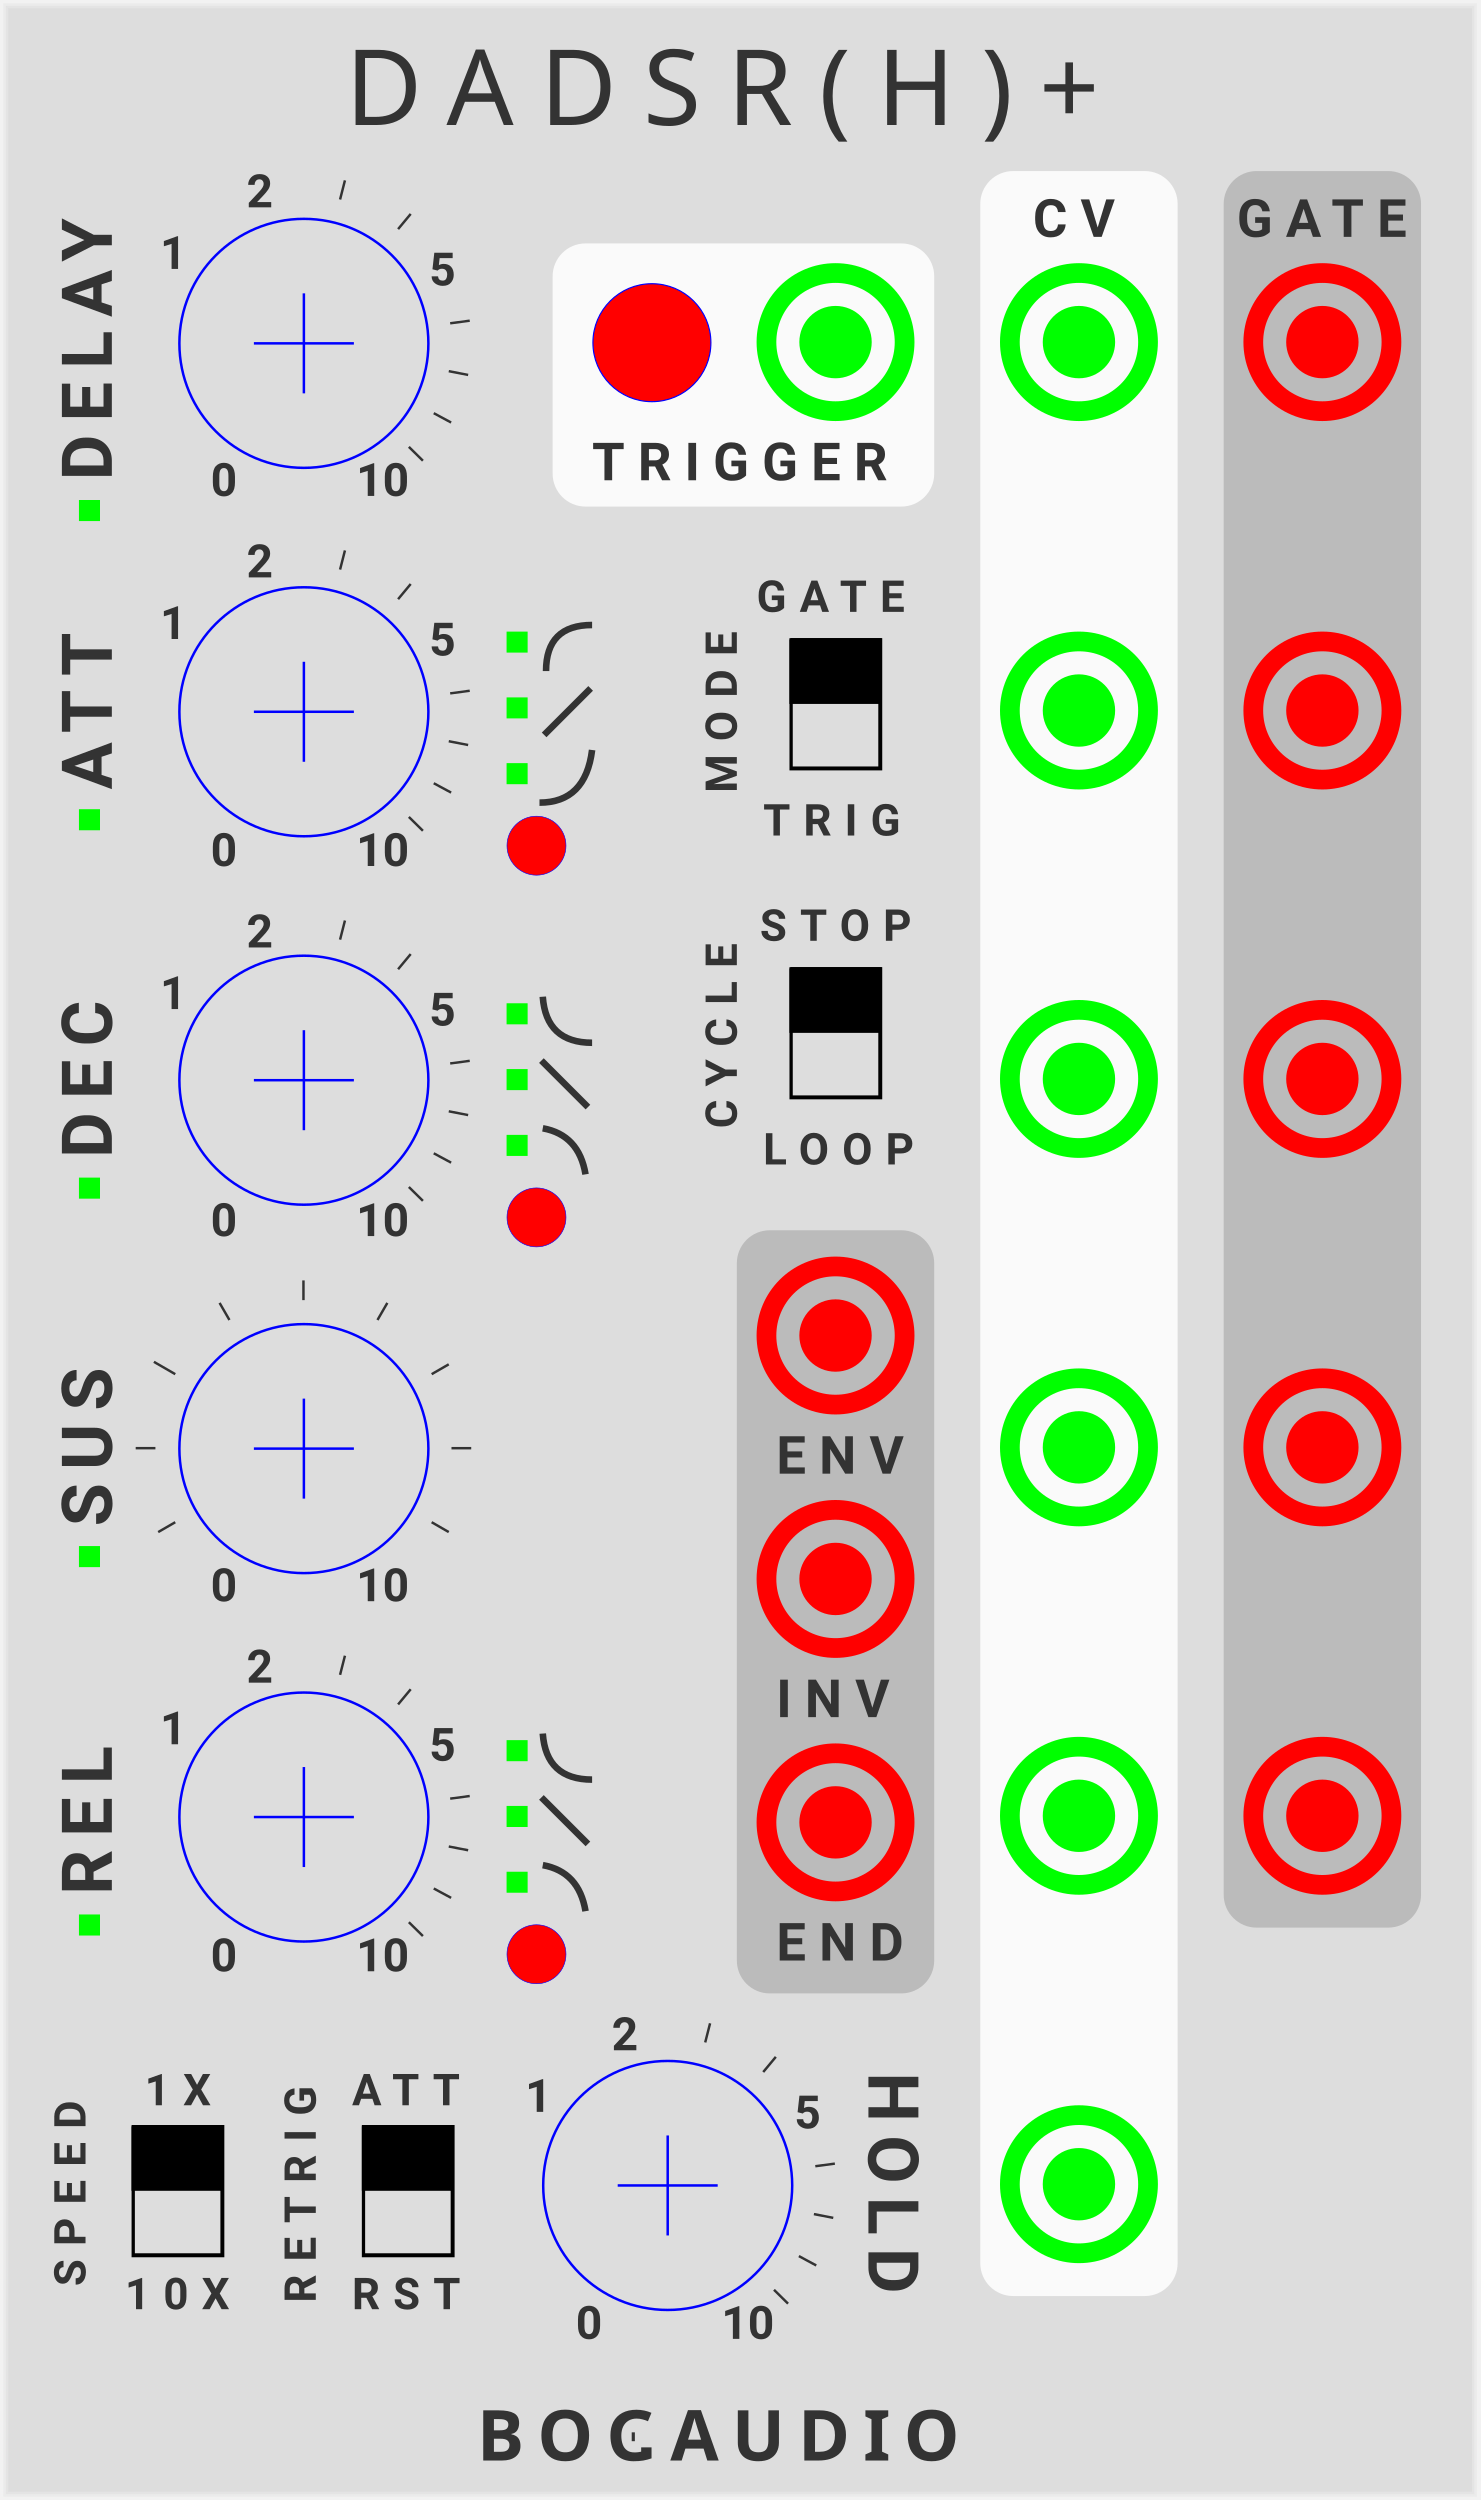
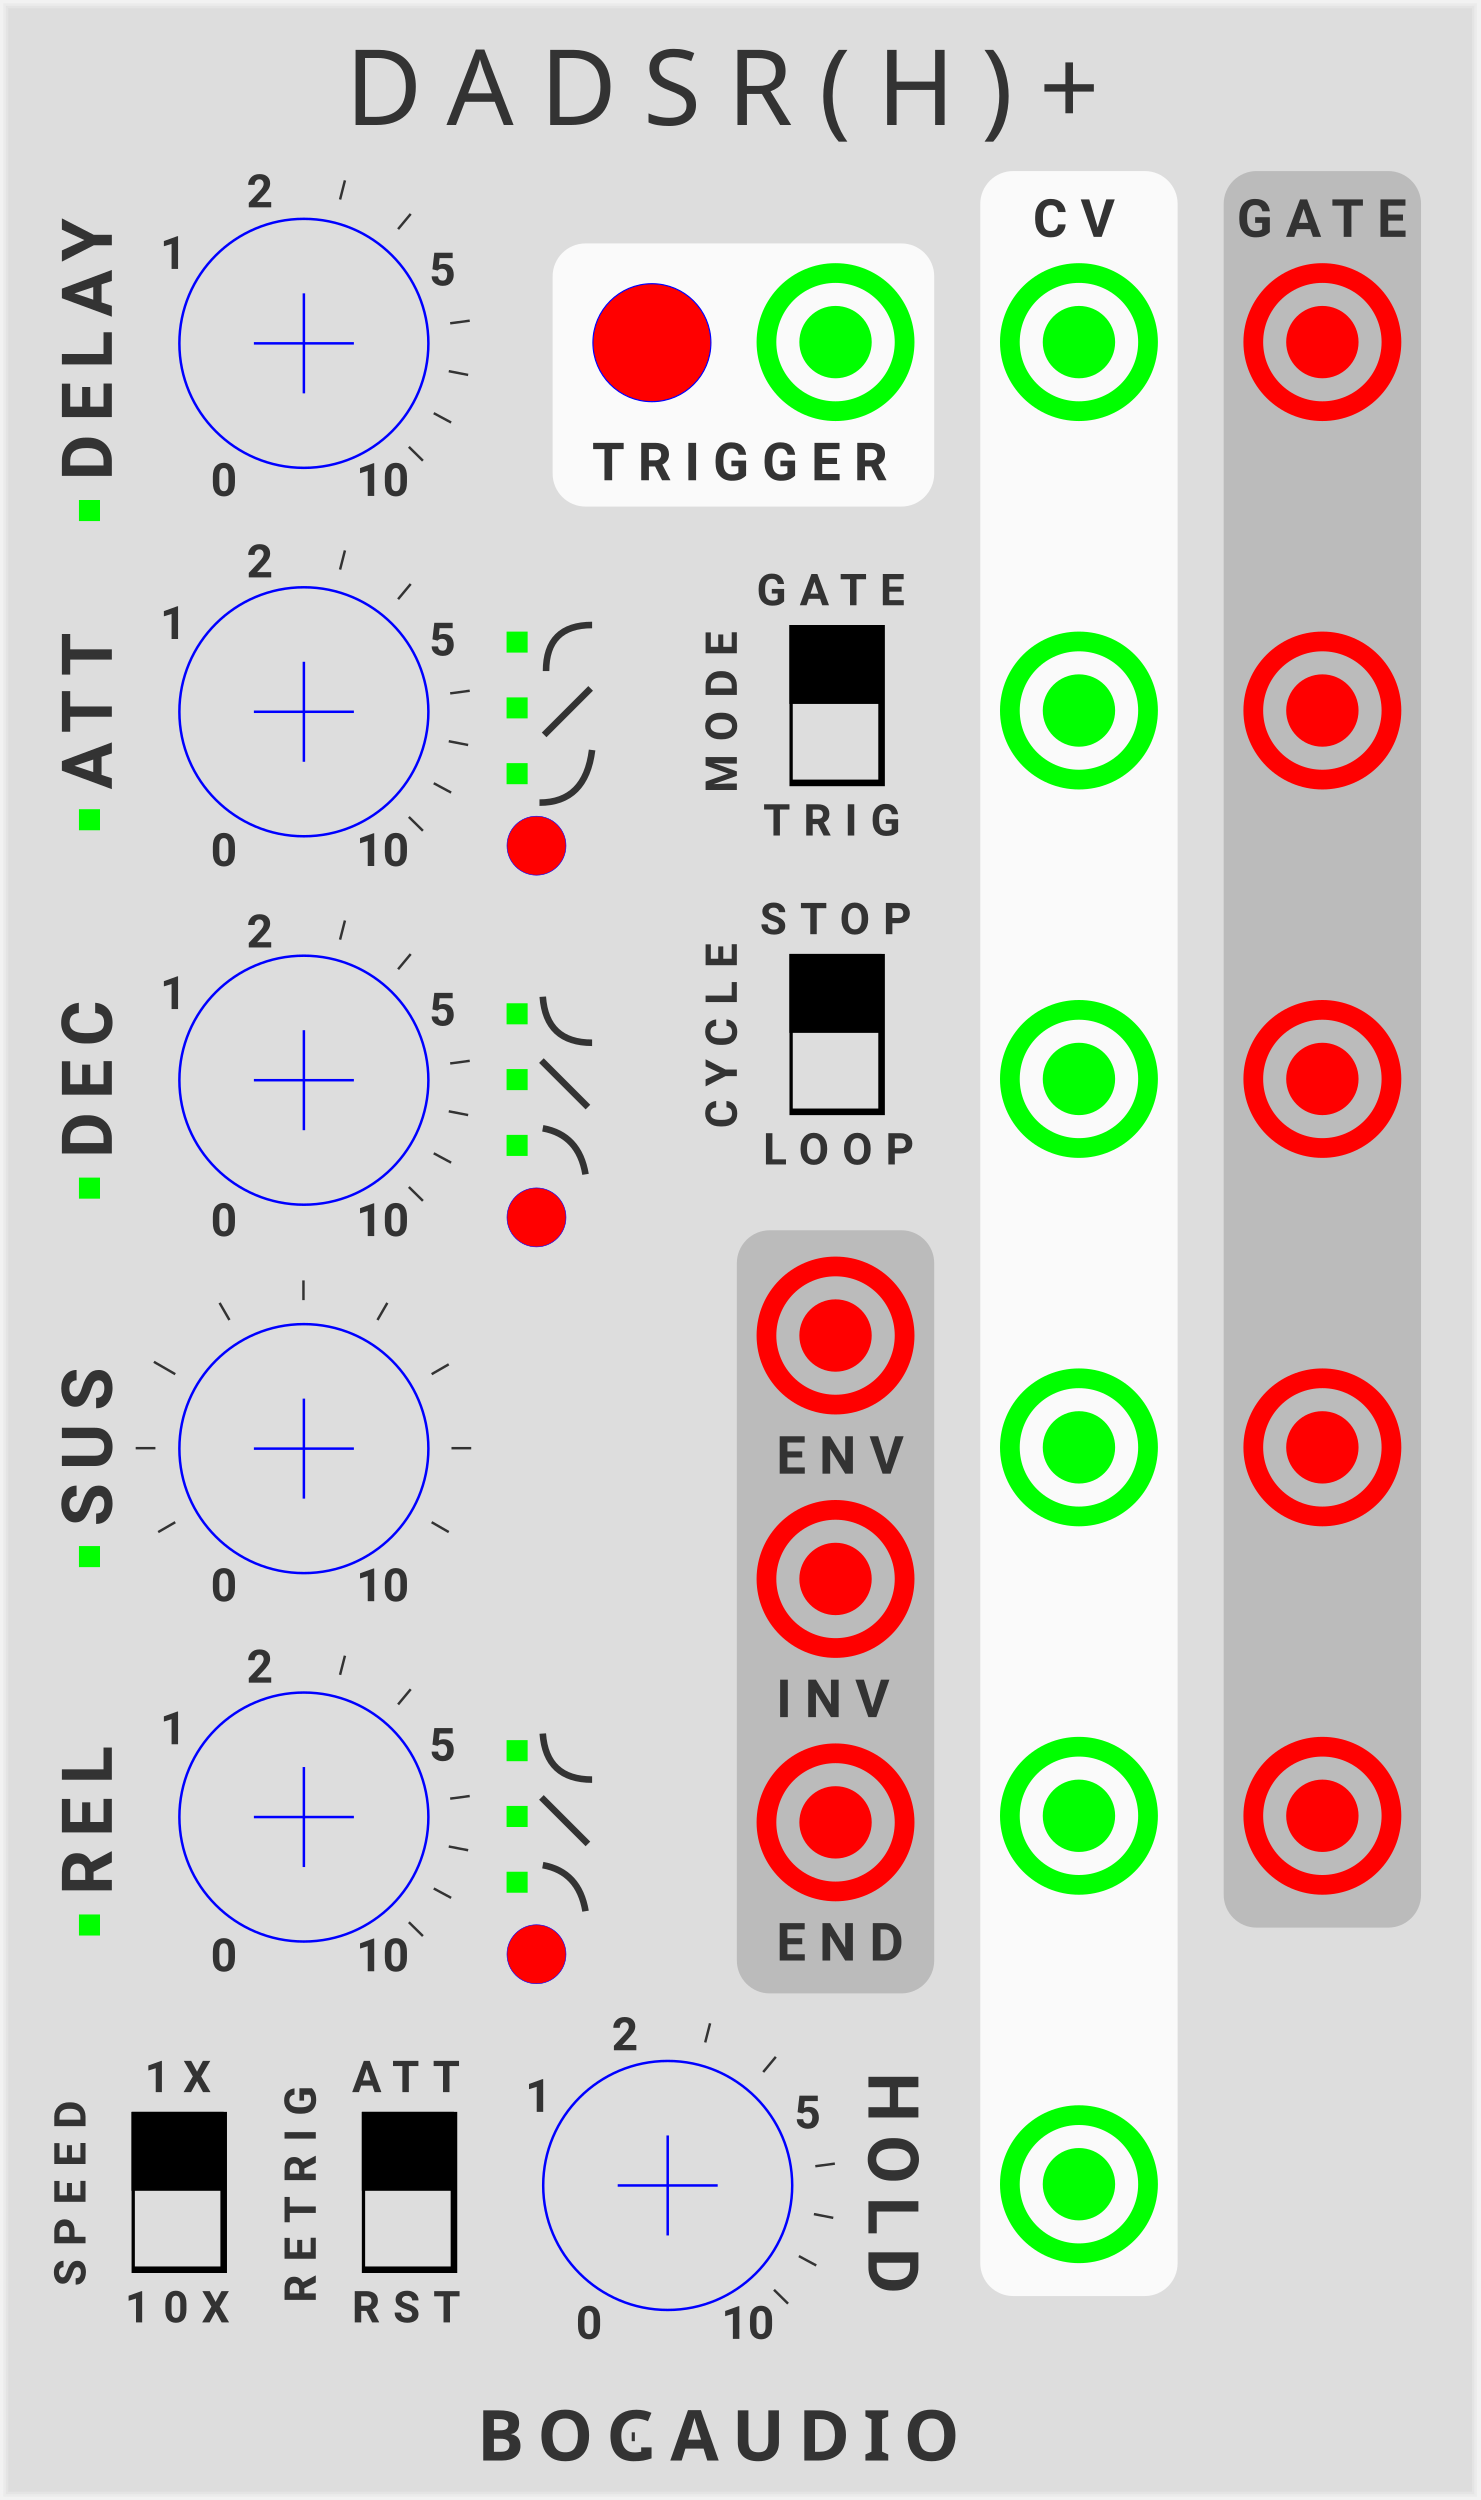
<svg xmlns="http://www.w3.org/2000/svg" xmlns:xlink="http://www.w3.org/1999/xlink" version="1.1" width="225" height="380" viewBox="0 0 225 380">
  <style>
    text {
      fill: #333;
      font-family: 'Roboto', sans-serif;
      font-weight: bold;
    }
    text.title {
      font-family: 'Comfortaa', sans-serif;
      font-weight: normal;
    }
    text.brand {
      font-family: 'Audiowide', sans-serif;
      font-weight: bold;
    }
  </style>
  <defs>
    <symbol id="knob" viewBox="0 0 100px 100px">
      <g transform="translate(50.5 50.5)">
        <polyline points="-20,0 20,0" stroke-width="1" stroke="#00f" />
        <polyline points="0,-20 0,20" stroke-width="1" stroke="#00f" />
        <circle cx="0" cy="0" r="49.8" stroke-width="1" stroke="#00f" fill="none" />
      </g>
    </symbol>
    <symbol id="knobguide" viewBox="0 0 100px 100px">
      <g transform="translate(50.5 50.5)">
        <g transform="rotate(-240) translate(30 0)">
          <g transform="translate(2 0) rotate(240)">
            <text font-size="7pt" transform="translate(-2.8 3.3)">0</text>
          </g>
        </g>
        <g transform="rotate(-210) translate(30 0)">
          <polyline points="0,0 4,0" stroke-width="0.5" stroke="#333" />
        </g>
        <g transform="rotate(-180) translate(30 0)">
          <polyline points="0,0 4,0" stroke-width="0.5" stroke="#333" />
        </g>
        <g transform="rotate(-150) translate(30 0)">
          <polyline points="0,0 5,0" stroke-width="0.5" stroke="#333" />
        </g>
        <g transform="rotate(-120) translate(30 0)">
          <polyline points="0,0 4,0" stroke-width="0.5" stroke="#333" />
        </g>
        <g transform="rotate(-90) translate(30 0)">
          <polyline points="0,0 4,0" stroke-width="0.5" stroke="#333" />
        </g>
        <g transform="rotate(-60) translate(30 0)">
          <polyline points="0,0 4,0" stroke-width="0.5" stroke="#333" />
        </g>
        <g transform="rotate(-30) translate(30 0)">
          <polyline points="0,0 4,0" stroke-width="0.5" stroke="#333" />
        </g>
        <g transform="rotate(0) translate(30 0)">
          <polyline points="0,0 4,0" stroke-width="0.5" stroke="#333" />
        </g>
        <g transform="rotate(30) translate(30 0)">
          <polyline points="0,0 4,0" stroke-width="0.5" stroke="#333" />
        </g>
        <g transform="rotate(60) translate(30 0)">
          <g transform="translate(2 0) rotate(-60)">
            <text font-size="7pt" transform="translate(-5.3 3.3)">10</text>
          </g>
        </g>
      </g>
    </symbol>
    <symbol id="knobguide-exp" viewBox="0 0 100px 100px">
      <g transform="translate(50.5 50.5)">
        <g transform="rotate(-240) translate(30 0)">
          <g transform="translate(2 0) rotate(240)">
            <text font-size="7pt" transform="translate(-2.8 3.3)">0</text>
          </g>
        </g>
        <g transform="rotate(-145.13) translate(30 0)">
          <g transform="translate(2 0) rotate(145.13)">
            <text font-size="7pt" transform="translate(-2.8 3.3)">1</text>
          </g>
        </g>
        <g transform="rotate(-105.84) translate(30 0)">
          <g transform="translate(2 0) rotate(105.84)">
            <text font-size="7pt" transform="translate(-2.8 3.3)">2</text>
          </g>
        </g>
        <g transform="rotate(-75.68) translate(30 0)">
          <polyline points="0,0 4,0" stroke-width="0.5" stroke="#333" />
        </g>
        <g transform="rotate(-50.26) translate(30 0)">
          <polyline points="0,0 4,0" stroke-width="0.5" stroke="#333" />
        </g>
        <g transform="rotate(-27.87) translate(30 0)">
          <g transform="translate(2 0) rotate(27.87)">
            <text font-size="7pt" transform="translate(-2.8 3.3)">5</text>
          </g>
        </g>
        <g transform="rotate(-7.62) translate(30 0)">
          <polyline points="0,0 4,0" stroke-width="0.5" stroke="#333" />
        </g>
        <g transform="rotate(11) translate(30 0)">
          <polyline points="0,0 4,0" stroke-width="0.5" stroke="#333" />
        </g>
        <g transform="rotate(28.33) translate(30 0)">
          <polyline points="0,0 4,0" stroke-width="0.5" stroke="#333" />
        </g>
        <g transform="rotate(44.6) translate(30 0)">
          <polyline points="0,0 4,0" stroke-width="0.5" stroke="#333" />
        </g>
        <g transform="rotate(60) translate(30 0)">
          <g transform="translate(2 0) rotate(-60)">
            <text font-size="7pt" transform="translate(-5.3 3.3)">10</text>
          </g>
        </g>
      </g>
    </symbol>
    <symbol id="button" viewBox="0 0 100px 100px">
      <g transform="translate(50.5 50.5)">
        <circle cx="0" cy="0" r="49.8" stroke-width="1" stroke="#00f" fill="#f00" />
      </g>
    </symbol>
-     <symbol id="switch" viewBox="0 0 70px 100px">
-       <polyline points="1,1 69,1 69,99 1,99 1,1" stroke="#000" stroke-width="3" fill="none" />
-       <rect x="0" y="0" width="70px" height="50px" stroke-width="0" fill="#000" />
+     <symbol id="switch" viewBox="0 0 14px 24px">
+       <rect width="14px" height="24px" stroke-width="1" stroke="#000" fill="#ddd" />
+       <rect width="14px" height="12px" stroke-width="0" fill="#000" />
    </symbol>
    <symbol id="input" viewBox="0 0 24px 24px">
      <g transform="translate(12 12)">
        <circle cx="0" cy="0" r="5" stroke-width="1" stroke="#0f0" fill="#0f0" />
        <circle cx="0" cy="0" r="10.5" stroke-width="3" stroke="#0f0" fill="none" />
      </g>
    </symbol>
    <symbol id="output" viewBox="0 0 24px 24px">
      <g transform="translate(12 12)">
        <circle cx="0" cy="0" r="5" stroke-width="1" stroke="#f00" fill="#f00" />
        <circle cx="0" cy="0" r="10.5" stroke-width="3" stroke="#f00" fill="none" />
      </g>
    </symbol>
    <symbol id="light" viewBox="0 0 1.1px 1.1px">
      <rect width="3.2" height="3.2" fill="#0f0" />
    </symbol>
  </defs>
  <rect width="100%" height="100%" fill="#ddd" />
  <polyline points="1,1 224,1 224,379 1,379 1,1" stroke="#e4e4e4" stroke-width="0.5" fill="none" />
  <polyline points="0.5,0.5 224.5,0.5 224.5,379.5 0.5,379.5 0.5,0.5" stroke="#ebebeb" stroke-width="0.8" fill="none" />
  <polyline points="0,0 225,0 225,380 0,380 0,0" stroke="#f2f2f2" stroke-width="1" fill="none" />
  <text class="title" x="52.5" y="19" font-size="12pt" letter-spacing="4px">DADSR(H)+</text>
  <g transform="translate(72.5 374)">
    <text class="brand" font-size="8pt" letter-spacing="2px">BOGAUDIO</text>
    <rect width="3.0" height="3" fill="#ddd" transform="translate(24 -5)" />
  </g>
  <g transform="translate(149 26)">
    <rect width="30" height="323" rx="5" fill="#fafafa" />
    <text font-size="6pt" letter-spacing="2px" transform="translate(8 10)">CV</text>
  </g>
  <g transform="translate(186 26)">
    <rect width="30" height="267" rx="5" fill="#bbb" />
    <text font-size="6pt" letter-spacing="2px" transform="translate(2 10)">GATE</text>
  </g>
  <g transform="translate(9 33)">
    <g transform="translate(0 0)">
      <text font-size="8pt" letter-spacing="2px" transform="translate(8 40) rotate(270)">DELAY</text>
      <use id="DELAY_PARAM" xlink:href="#knob" transform="translate(18 0) scale(0.38)" />
      <use id="DELAY_LIGHT" xlink:href="#light" transform="translate(3 43)" />
      <use id="DELAY_INPUT" xlink:href="#input" transform="translate(143 7)" />
      <use id="DELAY_OUTPUT" xlink:href="#output" transform="translate(180 7)" />
    </g>
    <g transform="translate(0 56)">
      <text font-size="8pt" letter-spacing="2px" transform="translate(8 31) rotate(270)">ATT</text>
      <use id="ATTACK_PARAM" xlink:href="#knob" transform="translate(18 0) scale(0.38)" />
      <use id="ATTACK_LIGHT" xlink:href="#light" transform="translate(3 34)" />
      <use id="ATTACK_INPUT" xlink:href="#input" transform="translate(143 7)" />
      <use id="ATTACK_OUTPUT" xlink:href="#output" transform="translate(180 7)" />
    </g>
    <g transform="translate(0 112)">
      <text font-size="8pt" letter-spacing="2px" transform="translate(8 31) rotate(270)">DEC</text>
      <use id="DECAY_PARAM" xlink:href="#knob" transform="translate(18 0) scale(0.38)" />
      <use id="DECAY_LIGHT" xlink:href="#light" transform="translate(3 34)" />
      <use id="DECAY_INPUT" xlink:href="#input" transform="translate(143 7)" />
      <use id="DECAY_OUTPUT" xlink:href="#output" transform="translate(180 7)" />
    </g>
    <g transform="translate(0 168)">
      <text font-size="8pt" letter-spacing="2px" transform="translate(8 31) rotate(270)">SUS</text>
      <use id="SUSTAIN_PARAM" xlink:href="#knob" transform="translate(18 0) scale(0.38)" />
      <use id="SUSTAIN_LIGHT" xlink:href="#light" transform="translate(3 34)" />
      <use id="SUSTAIN_INPUT" xlink:href="#input" transform="translate(143 7)" />
      <use id="SUSTAIN_OUTPUT" xlink:href="#output" transform="translate(180 7)" />
    </g>
    <g transform="translate(0 224)">
      <text font-size="8pt" letter-spacing="2px" transform="translate(8 31) rotate(270)">REL</text>
      <use id="RELEASE_PARAM" xlink:href="#knob" transform="translate(18 0) scale(0.38)" />
      <use id="RELEASE_LIGHT" xlink:href="#light" transform="translate(3 34)" />
      <use id="RELEASE_INPUT" xlink:href="#input" transform="translate(143 7)" />
      <use id="RELEASE_OUTPUT" xlink:href="#output" transform="translate(180 7)" />
    </g>
    <g transform="translate(75 280)">
      <text font-size="8pt" letter-spacing="2px" transform="translate(48 2) rotate(90)">HOLD</text>
      <use id="HOLD_PARAM" xlink:href="#knob" transform="translate(-1.7 0) scale(0.38)" />
      <use id="HOLD_INPUT" xlink:href="#input" transform="translate(68 7)" />
    </g>
  </g>
  <use xlink:href="#knobguide-exp" transform="scale(0.75) translate(11 19)" />
  <use xlink:href="#knobguide-exp" transform="scale(0.75) translate(11 94)" />
  <use xlink:href="#knobguide-exp" transform="scale(0.75) translate(11 169)" />
  <use xlink:href="#knobguide" transform="scale(0.75) translate(11 243)" />
  <use xlink:href="#knobguide-exp" transform="scale(0.75) translate(11 318)" />
  <use xlink:href="#knobguide-exp" transform="scale(0.75) translate(85 392.5)" />
  <g>
    <g transform="translate(77 96)">
      <g transform="translate(0 0)">
        <use id="ATTACK_SHAPE1_LIGHT" xlink:href="#light" />
        <g transform="translate(5 5)">
          <path d="M 1 1 Q 1 -6, 8 -6" stroke="#333" stroke-width="1" fill="none" />
        </g>
      </g>
      <g transform="translate(0 10)">
        <use id="ATTACK_SHAPE2_LIGHT" xlink:href="#light" />
        <g transform="translate(5 5)">
          <polyline points="0,1 10,1" stroke="#333" stroke-width="1" fill="none" transform="rotate(-45)" />
        </g>
      </g>
      <g transform="translate(0 20)">
        <use id="ATTACK_SHAPE3_LIGHT" xlink:href="#light" />
        <g transform="translate(5 5)">
          <path d="M 0 1 Q 7 1, 8 -7" stroke="#333" stroke-width="1" fill="none" />
        </g>
      </g>
      <g transform="translate(0 28)">
        <use id="ATTACK_SHAPE_PARAM" xlink:href="#button" transform="scale(0.09)" />
      </g>
    </g>
    <g transform="translate(77 152.5)">
      <g transform="translate(0 0)">
        <use id="DECAY_SHAPE1_LIGHT" xlink:href="#light" />
        <g transform="translate(5 0)">
          <path d="M 0.5 -1 Q 1 6, 8 6" stroke="#333" stroke-width="1" fill="none" />
        </g>
      </g>
      <g transform="translate(0 10)">
        <use id="DECAY_SHAPE2_LIGHT" xlink:href="#light" />
        <g transform="translate(6 -2)">
          <polyline points="0,1 10,1" stroke="#333" stroke-width="1" fill="none" transform="rotate(45)" />
        </g>
      </g>
      <g transform="translate(0 20)">
        <use id="DECAY_SHAPE3_LIGHT" xlink:href="#light" />
        <g transform="translate(5 0)">
          <path d="M 0.5 -1 Q 6 0, 7 6" stroke="#333" stroke-width="1" fill="none" />
        </g>
      </g>
      <g transform="translate(0 28)">
        <use id="DECAY_SHAPE_PARAM" xlink:href="#button" transform="scale(0.09)" />
      </g>
    </g>
    <g transform="translate(77 264.5)">
      <g transform="translate(0 0)">
        <use id="RELEASE_SHAPE1_LIGHT" xlink:href="#light" />
        <g transform="translate(5 0)">
          <path d="M 0.5 -1 Q 1 6, 8 6" stroke="#333" stroke-width="1" fill="none" />
        </g>
      </g>
      <g transform="translate(0 10)">
        <use id="RELEASE_SHAPE2_LIGHT" xlink:href="#light" />
        <g transform="translate(6 -2)">
          <polyline points="0,1 10,1" stroke="#333" stroke-width="1" fill="none" transform="rotate(45)" />
        </g>
      </g>
      <g transform="translate(0 20)">
        <use id="RELEASE_SHAPE3_LIGHT" xlink:href="#light" />
        <g transform="translate(5 0)">
          <path d="M 0.5 -1 Q 6 0, 7 6" stroke="#333" stroke-width="1" fill="none" />
        </g>
      </g>
      <g transform="translate(0 28)">
        <use id="RELEASE_SHAPE_PARAM" xlink:href="#button" transform="scale(0.09)" />
      </g>
    </g>
  </g>
  <g transform="translate(84 37)">
    <rect width="58" height="40" rx="5" fill="#fafafa" />
    <use id="TRIGGER_PARAM" xlink:href="#button" transform="translate(6 6) scale(0.18)" />
    <use id="TRIGGER_INPUT" xlink:href="#input" transform="translate(31 3)" />
    <text font-size="6pt" letter-spacing="2px" transform="translate(6 36)">TRIGGER</text>
  </g>
  <g transform="translate(120 93)">
    <text font-size="5pt" letter-spacing="2px" transform="translate(-8 27.5) rotate(270)">MODE</text>
-     <text font-size="5pt" letter-spacing="2px" transform="translate(-5 0)">GATE</text>
-     <use id="MODE_PARAM" xlink:href="#switch" transform="translate(0 4) scale(0.2)" />
+     <text font-size="5pt" letter-spacing="2px" transform="translate(-5 -1)">GATE</text>
+     <use id="MODE_PARAM" xlink:href="#switch" transform="translate(0 2)" />
    <text font-size="5pt" letter-spacing="2px" transform="translate(-4 34)">TRIG</text>
  </g>
  <g transform="translate(120 143)">
    <text font-size="5pt" letter-spacing="2px" transform="translate(-8 28.5) rotate(270)">CYCLE</text>
-     <text font-size="5pt" letter-spacing="2px" transform="translate(-4.5 0)">STOP</text>
-     <use id="LOOP_PARAM" xlink:href="#switch" transform="translate(0 4) scale(0.2)" />
+     <text font-size="5pt" letter-spacing="2px" transform="translate(-4.5 -1)">STOP</text>
+     <use id="LOOP_PARAM" xlink:href="#switch" transform="translate(0 2)" />
    <text font-size="5pt" letter-spacing="2px" transform="translate(-4 34)">LOOP</text>
  </g>
  <g transform="translate(20 319)">
    <text font-size="5pt" letter-spacing="2px" transform="translate(-7 28.5) rotate(270)">SPEED</text>
-     <text font-size="5pt" letter-spacing="2px" transform="translate(2 1)">1X</text>
-     <use id="SPEED_PARAM" xlink:href="#switch" transform="translate(0 4) scale(0.2)" />
-     <text font-size="5pt" letter-spacing="2px" transform="translate(-1 32)">10X</text>
+     <text font-size="5pt" letter-spacing="2px" transform="translate(2 -1)">1X</text>
+     <use id="SPEED_PARAM" xlink:href="#switch" transform="translate(0 2)" />
+     <text font-size="5pt" letter-spacing="2px" transform="translate(-1 34)">10X</text>
  </g>
  <g transform="translate(55 319)">
    <text font-size="5pt" letter-spacing="2px" transform="translate(-7 31) rotate(270)">RETRIG</text>
-     <text font-size="5pt" letter-spacing="2px" transform="translate(-1.5 1)">ATT</text>
-     <use id="RETRIGGER_PARAM" xlink:href="#switch" transform="translate(0 4) scale(0.2)" />
-     <text font-size="5pt" letter-spacing="2px" transform="translate(-1.5 32)">RST</text>
+     <text font-size="5pt" letter-spacing="2px" transform="translate(-1.5 -1)">ATT</text>
+     <use id="RETRIGGER_PARAM" xlink:href="#switch" transform="translate(0 2)" />
+     <text font-size="5pt" letter-spacing="2px" transform="translate(-1.5 34)">RST</text>
  </g>
  <g transform="translate(112 187)">
    <rect width="30" height="116" rx="5" fill="#bbb" />
    <g transform="translate(0 1)">
      <use id="ENV_OUTPUT" xlink:href="#output" transform="translate(3 3)" />
      <text font-size="6pt" letter-spacing="2px" transform="translate(6 36)">ENV</text>
    </g>
    <g transform="translate(0 38)">
      <use id="INV_OUTPUT" xlink:href="#output" transform="translate(3 3)" />
      <text font-size="6pt" letter-spacing="2px" transform="translate(6 36)">INV</text>
    </g>
    <g transform="translate(0 75)">
      <use id="TRIGGER_OUTPUT" xlink:href="#output" transform="translate(3 3)" />
      <text font-size="6pt" letter-spacing="2px" transform="translate(6 36)">END</text>
    </g>
  </g>
</svg>
